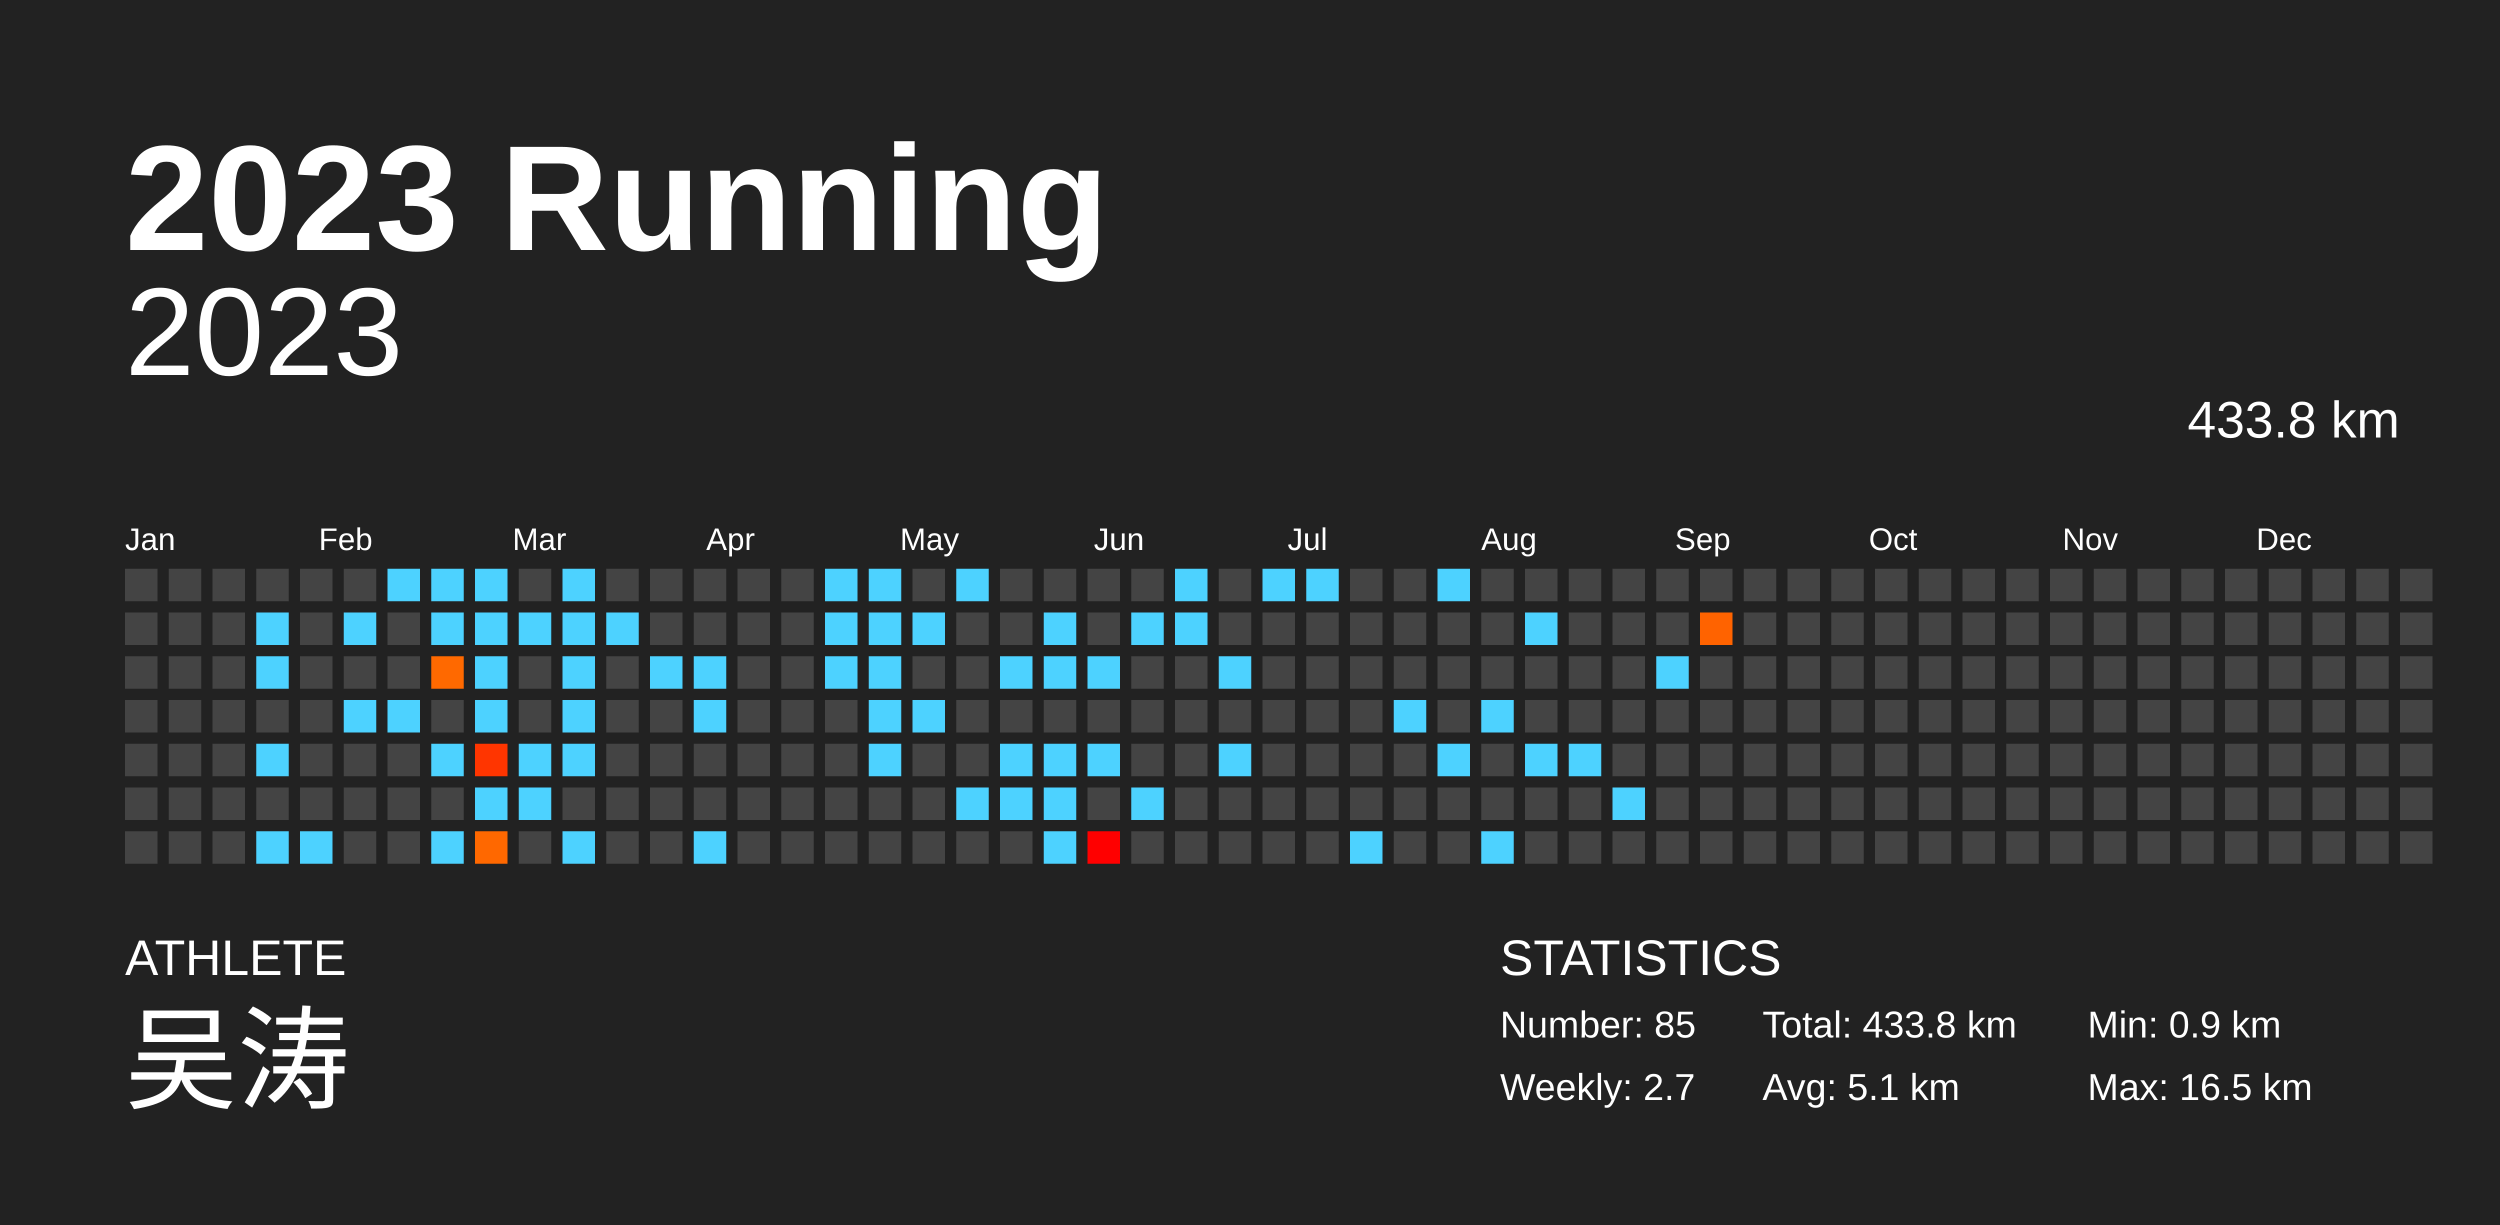
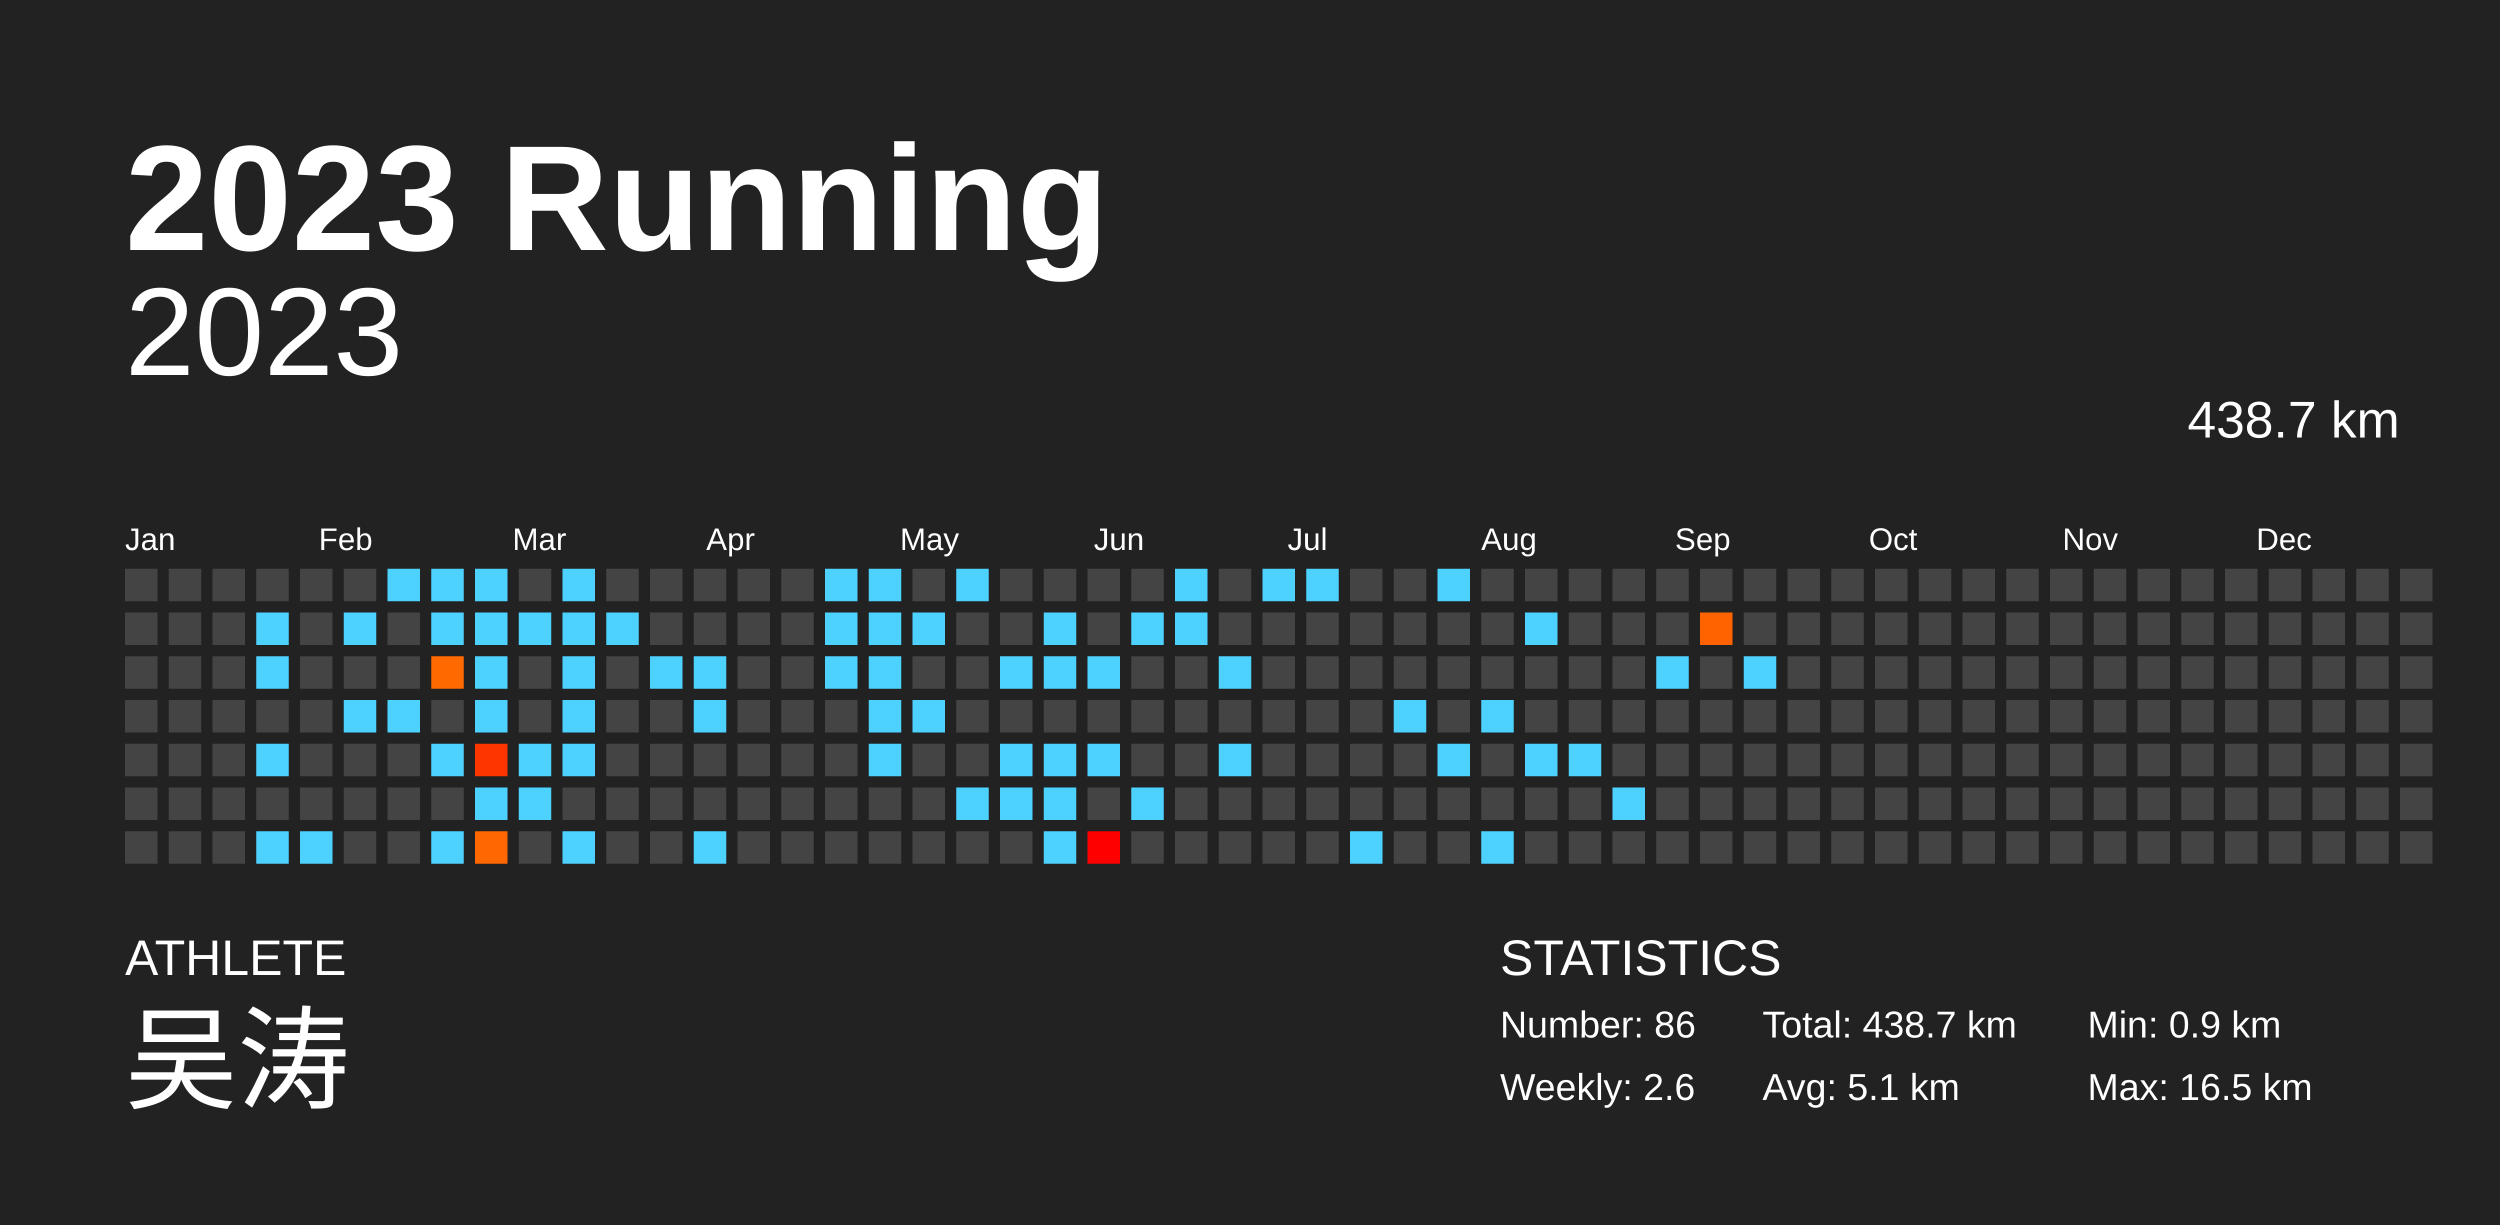
<svg xmlns="http://www.w3.org/2000/svg" baseProfile="full" height="98mm" version="1.1" viewBox="0,0,200,98" width="200mm">
  <defs />
  <rect fill="#222222" height="98" width="200" x="0" y="0" />
  <text fill="#FFFFFF" style="font-size:12px; font-family:Arial; font-weight:bold;" x="10" y="20">2023 Running</text>
  <text fill="#FFFFFF" style="font-size:4px; font-family:Arial" x="10" y="78">ATHLETE</text>
  <text fill="#FFFFFF" style="font-size:9px; font-family:Arial" x="10" y="88">吴涛</text>
  <text fill="#FFFFFF" style="font-size:4px; font-family:Arial" x="120" y="78">STATISTICS</text>
-   <text fill="#FFFFFF" style="font-size:3px; font-family:Arial" x="120" y="83">Number: 85</text>
-   <text fill="#FFFFFF" style="font-size:3px; font-family:Arial" x="120" y="88">Weekly: 2.7</text>
-   <text fill="#FFFFFF" style="font-size:3px; font-family:Arial" x="141" y="83">Total: 433.8 km</text>
+   <text fill="#FFFFFF" style="font-size:3px; font-family:Arial" x="120" y="83">Number: 86</text>
+   <text fill="#FFFFFF" style="font-size:3px; font-family:Arial" x="120" y="88">Weekly: 2.6</text>
+   <text fill="#FFFFFF" style="font-size:3px; font-family:Arial" x="141" y="83">Total: 438.7 km</text>
  <text fill="#FFFFFF" style="font-size:3px; font-family:Arial" x="141" y="88">Avg: 5.1 km</text>
  <text fill="#FFFFFF" style="font-size:3px; font-family:Arial" x="167" y="83">Min: 0.9 km</text>
  <text fill="#FFFFFF" style="font-size:3px; font-family:Arial" x="167" y="88">Max: 16.5 km</text>
  <text alignment-baseline="hanging" fill="#FFFFFF" style="font-size:10.0px; font-family:Arial;" x="10" y="30">2023</text>
-   <text alignment-baseline="hanging" fill="#FFFFFF" style="font-size:4.125px; font-family:Arial;" x="175" y="35">433.8 km</text>
+   <text alignment-baseline="hanging" fill="#FFFFFF" style="font-size:4.125px; font-family:Arial;" x="175" y="35">438.7 km</text>
  <text fill="#FFFFFF" style="font-size:2.5px; font-family:Arial" x="10.0" y="44">Jan</text>
  <text fill="#FFFFFF" style="font-size:2.5px; font-family:Arial" x="25.5" y="44">Feb</text>
  <text fill="#FFFFFF" style="font-size:2.5px; font-family:Arial" x="41.0" y="44">Mar</text>
  <text fill="#FFFFFF" style="font-size:2.5px; font-family:Arial" x="56.5" y="44">Apr</text>
  <text fill="#FFFFFF" style="font-size:2.5px; font-family:Arial" x="72.0" y="44">May</text>
  <text fill="#FFFFFF" style="font-size:2.5px; font-family:Arial" x="87.5" y="44">Jun</text>
  <text fill="#FFFFFF" style="font-size:2.5px; font-family:Arial" x="103.0" y="44">Jul</text>
  <text fill="#FFFFFF" style="font-size:2.5px; font-family:Arial" x="118.5" y="44">Aug</text>
  <text fill="#FFFFFF" style="font-size:2.5px; font-family:Arial" x="134.0" y="44">Sep</text>
  <text fill="#FFFFFF" style="font-size:2.5px; font-family:Arial" x="149.5" y="44">Oct</text>
  <text fill="#FFFFFF" style="font-size:2.5px; font-family:Arial" x="165.0" y="44">Nov</text>
  <text fill="#FFFFFF" style="font-size:2.5px; font-family:Arial" x="180.5" y="44">Dec</text>
  <rect fill="#444444" height="2.6" width="2.6" x="10.0" y="45.5" />
  <rect fill="#444444" height="2.6" width="2.6" x="10.0" y="49.0" />
  <rect fill="#444444" height="2.6" width="2.6" x="10.0" y="52.5" />
  <rect fill="#444444" height="2.6" width="2.6" x="10.0" y="56.0" />
  <rect fill="#444444" height="2.6" width="2.6" x="10.0" y="59.5" />
  <rect fill="#444444" height="2.6" width="2.6" x="10.0" y="63.0" />
  <rect fill="#444444" height="2.6" width="2.6" x="10.0" y="66.5" />
  <rect fill="#444444" height="2.6" width="2.6" x="13.5" y="45.5" />
  <rect fill="#444444" height="2.6" width="2.6" x="13.5" y="49.0" />
  <rect fill="#444444" height="2.6" width="2.6" x="13.5" y="52.5" />
  <rect fill="#444444" height="2.6" width="2.6" x="13.5" y="56.0" />
  <rect fill="#444444" height="2.6" width="2.6" x="13.5" y="59.5" />
  <rect fill="#444444" height="2.6" width="2.6" x="13.5" y="63.0" />
  <rect fill="#444444" height="2.6" width="2.6" x="13.5" y="66.5" />
  <rect fill="#444444" height="2.6" width="2.6" x="17.0" y="45.5" />
  <rect fill="#444444" height="2.6" width="2.6" x="17.0" y="49.0" />
  <rect fill="#444444" height="2.6" width="2.6" x="17.0" y="52.5" />
  <rect fill="#444444" height="2.6" width="2.6" x="17.0" y="56.0" />
  <rect fill="#444444" height="2.6" width="2.6" x="17.0" y="59.5" />
  <rect fill="#444444" height="2.6" width="2.6" x="17.0" y="63.0" />
  <rect fill="#444444" height="2.6" width="2.6" x="17.0" y="66.5" />
  <rect fill="#444444" height="2.6" width="2.6" x="20.5" y="45.5" />
  <rect fill="#4dd2ff" height="2.6" width="2.6" x="20.5" y="49.0" />
  <rect fill="#4dd2ff" height="2.6" width="2.6" x="20.5" y="52.5" />
  <rect fill="#444444" height="2.6" width="2.6" x="20.5" y="56.0" />
  <rect fill="#4dd2ff" height="2.6" width="2.6" x="20.5" y="59.5" />
  <rect fill="#444444" height="2.6" width="2.6" x="20.5" y="63.0" />
  <rect fill="#4dd2ff" height="2.6" width="2.6" x="20.5" y="66.5" />
  <rect fill="#444444" height="2.6" width="2.6" x="24.0" y="45.5" />
  <rect fill="#444444" height="2.6" width="2.6" x="24.0" y="49.0" />
  <rect fill="#444444" height="2.6" width="2.6" x="24.0" y="52.5" />
  <rect fill="#444444" height="2.6" width="2.6" x="24.0" y="56.0" />
  <rect fill="#444444" height="2.6" width="2.6" x="24.0" y="59.5" />
  <rect fill="#444444" height="2.6" width="2.6" x="24.0" y="63.0" />
  <rect fill="#4dd2ff" height="2.6" width="2.6" x="24.0" y="66.5" />
  <rect fill="#444444" height="2.6" width="2.6" x="27.5" y="45.5" />
  <rect fill="#4dd2ff" height="2.6" width="2.6" x="27.5" y="49.0" />
  <rect fill="#444444" height="2.6" width="2.6" x="27.5" y="52.5" />
  <rect fill="#4dd2ff" height="2.6" width="2.6" x="27.5" y="56.0" />
  <rect fill="#444444" height="2.6" width="2.6" x="27.5" y="59.5" />
  <rect fill="#444444" height="2.6" width="2.6" x="27.5" y="63.0" />
  <rect fill="#444444" height="2.6" width="2.6" x="27.5" y="66.5" />
  <rect fill="#4dd2ff" height="2.6" width="2.6" x="31.0" y="45.5" />
  <rect fill="#444444" height="2.6" width="2.6" x="31.0" y="49.0" />
  <rect fill="#444444" height="2.6" width="2.6" x="31.0" y="52.5" />
  <rect fill="#4dd2ff" height="2.6" width="2.6" x="31.0" y="56.0" />
  <rect fill="#444444" height="2.6" width="2.6" x="31.0" y="59.5" />
  <rect fill="#444444" height="2.6" width="2.6" x="31.0" y="63.0" />
  <rect fill="#444444" height="2.6" width="2.6" x="31.0" y="66.5" />
  <rect fill="#4dd2ff" height="2.6" width="2.6" x="34.5" y="45.5" />
  <rect fill="#4dd2ff" height="2.6" width="2.6" x="34.5" y="49.0" />
  <rect fill="#ff6900" height="2.6" width="2.6" x="34.5" y="52.5" />
  <rect fill="#444444" height="2.6" width="2.6" x="34.5" y="56.0" />
  <rect fill="#4dd2ff" height="2.6" width="2.6" x="34.5" y="59.5" />
  <rect fill="#444444" height="2.6" width="2.6" x="34.5" y="63.0" />
  <rect fill="#4dd2ff" height="2.6" width="2.6" x="34.5" y="66.5" />
  <rect fill="#4dd2ff" height="2.6" width="2.6" x="38.0" y="45.5" />
  <rect fill="#4dd2ff" height="2.6" width="2.6" x="38.0" y="49.0" />
  <rect fill="#4dd2ff" height="2.6" width="2.6" x="38.0" y="52.5" />
  <rect fill="#4dd2ff" height="2.6" width="2.6" x="38.0" y="56.0" />
  <rect fill="#ff3500" height="2.6" width="2.6" x="38.0" y="59.5" />
  <rect fill="#4dd2ff" height="2.6" width="2.6" x="38.0" y="63.0" />
  <rect fill="#ff6800" height="2.6" width="2.6" x="38.0" y="66.5" />
  <rect fill="#444444" height="2.6" width="2.6" x="41.5" y="45.5" />
  <rect fill="#4dd2ff" height="2.6" width="2.6" x="41.5" y="49.0" />
  <rect fill="#444444" height="2.6" width="2.6" x="41.5" y="52.5" />
  <rect fill="#444444" height="2.6" width="2.6" x="41.5" y="56.0" />
  <rect fill="#4dd2ff" height="2.6" width="2.6" x="41.5" y="59.5" />
  <rect fill="#4dd2ff" height="2.6" width="2.6" x="41.5" y="63.0" />
  <rect fill="#444444" height="2.6" width="2.6" x="41.5" y="66.5" />
  <rect fill="#4dd2ff" height="2.6" width="2.6" x="45.0" y="45.5" />
  <rect fill="#4dd2ff" height="2.6" width="2.6" x="45.0" y="49.0" />
  <rect fill="#4dd2ff" height="2.6" width="2.6" x="45.0" y="52.5" />
  <rect fill="#4dd2ff" height="2.6" width="2.6" x="45.0" y="56.0" />
  <rect fill="#4dd2ff" height="2.6" width="2.6" x="45.0" y="59.5" />
  <rect fill="#444444" height="2.6" width="2.6" x="45.0" y="63.0" />
  <rect fill="#4dd2ff" height="2.6" width="2.6" x="45.0" y="66.5" />
  <rect fill="#444444" height="2.6" width="2.6" x="48.5" y="45.5" />
  <rect fill="#4dd2ff" height="2.6" width="2.6" x="48.5" y="49.0" />
  <rect fill="#444444" height="2.6" width="2.6" x="48.5" y="52.5" />
  <rect fill="#444444" height="2.6" width="2.6" x="48.5" y="56.0" />
  <rect fill="#444444" height="2.6" width="2.6" x="48.5" y="59.5" />
  <rect fill="#444444" height="2.6" width="2.6" x="48.5" y="63.0" />
  <rect fill="#444444" height="2.6" width="2.6" x="48.5" y="66.5" />
  <rect fill="#444444" height="2.6" width="2.6" x="52.0" y="45.5" />
  <rect fill="#444444" height="2.6" width="2.6" x="52.0" y="49.0" />
  <rect fill="#4dd2ff" height="2.6" width="2.6" x="52.0" y="52.5" />
  <rect fill="#444444" height="2.6" width="2.6" x="52.0" y="56.0" />
  <rect fill="#444444" height="2.6" width="2.6" x="52.0" y="59.5" />
  <rect fill="#444444" height="2.6" width="2.6" x="52.0" y="63.0" />
  <rect fill="#444444" height="2.6" width="2.6" x="52.0" y="66.5" />
  <rect fill="#444444" height="2.6" width="2.6" x="55.5" y="45.5" />
  <rect fill="#444444" height="2.6" width="2.6" x="55.5" y="49.0" />
  <rect fill="#4dd2ff" height="2.6" width="2.6" x="55.5" y="52.5" />
  <rect fill="#4dd2ff" height="2.6" width="2.6" x="55.5" y="56.0" />
  <rect fill="#444444" height="2.6" width="2.6" x="55.5" y="59.5" />
  <rect fill="#444444" height="2.6" width="2.6" x="55.5" y="63.0" />
  <rect fill="#4dd2ff" height="2.6" width="2.6" x="55.5" y="66.5" />
  <rect fill="#444444" height="2.6" width="2.6" x="59.0" y="45.5" />
  <rect fill="#444444" height="2.6" width="2.6" x="59.0" y="49.0" />
  <rect fill="#444444" height="2.6" width="2.6" x="59.0" y="52.5" />
  <rect fill="#444444" height="2.6" width="2.6" x="59.0" y="56.0" />
  <rect fill="#444444" height="2.6" width="2.6" x="59.0" y="59.5" />
  <rect fill="#444444" height="2.6" width="2.6" x="59.0" y="63.0" />
  <rect fill="#444444" height="2.6" width="2.6" x="59.0" y="66.5" />
  <rect fill="#444444" height="2.6" width="2.6" x="62.5" y="45.5" />
  <rect fill="#444444" height="2.6" width="2.6" x="62.5" y="49.0" />
  <rect fill="#444444" height="2.6" width="2.6" x="62.5" y="52.5" />
  <rect fill="#444444" height="2.6" width="2.6" x="62.5" y="56.0" />
  <rect fill="#444444" height="2.6" width="2.6" x="62.5" y="59.5" />
  <rect fill="#444444" height="2.6" width="2.6" x="62.5" y="63.0" />
  <rect fill="#444444" height="2.6" width="2.6" x="62.5" y="66.5" />
  <rect fill="#4dd2ff" height="2.6" width="2.6" x="66.0" y="45.5" />
  <rect fill="#4dd2ff" height="2.6" width="2.6" x="66.0" y="49.0" />
  <rect fill="#4dd2ff" height="2.6" width="2.6" x="66.0" y="52.5" />
  <rect fill="#444444" height="2.6" width="2.6" x="66.0" y="56.0" />
  <rect fill="#444444" height="2.6" width="2.6" x="66.0" y="59.5" />
  <rect fill="#444444" height="2.6" width="2.6" x="66.0" y="63.0" />
  <rect fill="#444444" height="2.6" width="2.6" x="66.0" y="66.5" />
  <rect fill="#4dd2ff" height="2.6" width="2.6" x="69.5" y="45.5" />
  <rect fill="#4dd2ff" height="2.6" width="2.6" x="69.5" y="49.0" />
  <rect fill="#4dd2ff" height="2.6" width="2.6" x="69.5" y="52.5" />
  <rect fill="#4dd2ff" height="2.6" width="2.6" x="69.5" y="56.0" />
  <rect fill="#4dd2ff" height="2.6" width="2.6" x="69.5" y="59.5" />
  <rect fill="#444444" height="2.6" width="2.6" x="69.5" y="63.0" />
  <rect fill="#444444" height="2.6" width="2.6" x="69.5" y="66.5" />
  <rect fill="#444444" height="2.6" width="2.6" x="73.0" y="45.5" />
  <rect fill="#4dd2ff" height="2.6" width="2.6" x="73.0" y="49.0" />
  <rect fill="#444444" height="2.6" width="2.6" x="73.0" y="52.5" />
  <rect fill="#4dd2ff" height="2.6" width="2.6" x="73.0" y="56.0" />
  <rect fill="#444444" height="2.6" width="2.6" x="73.0" y="59.5" />
  <rect fill="#444444" height="2.6" width="2.6" x="73.0" y="63.0" />
  <rect fill="#444444" height="2.6" width="2.6" x="73.0" y="66.5" />
  <rect fill="#4dd2ff" height="2.6" width="2.6" x="76.5" y="45.5" />
  <rect fill="#444444" height="2.6" width="2.6" x="76.5" y="49.0" />
  <rect fill="#444444" height="2.6" width="2.6" x="76.5" y="52.5" />
  <rect fill="#444444" height="2.6" width="2.6" x="76.5" y="56.0" />
  <rect fill="#444444" height="2.6" width="2.6" x="76.5" y="59.5" />
  <rect fill="#4dd2ff" height="2.6" width="2.6" x="76.5" y="63.0" />
  <rect fill="#444444" height="2.6" width="2.6" x="76.5" y="66.5" />
  <rect fill="#444444" height="2.6" width="2.6" x="80.0" y="45.5" />
  <rect fill="#444444" height="2.6" width="2.6" x="80.0" y="49.0" />
  <rect fill="#4dd2ff" height="2.6" width="2.6" x="80.0" y="52.5" />
  <rect fill="#444444" height="2.6" width="2.6" x="80.0" y="56.0" />
  <rect fill="#4dd2ff" height="2.6" width="2.6" x="80.0" y="59.5" />
  <rect fill="#4dd2ff" height="2.6" width="2.6" x="80.0" y="63.0" />
  <rect fill="#444444" height="2.6" width="2.6" x="80.0" y="66.5" />
  <rect fill="#444444" height="2.6" width="2.6" x="83.5" y="45.5" />
  <rect fill="#4dd2ff" height="2.6" width="2.6" x="83.5" y="49.0" />
  <rect fill="#4dd2ff" height="2.6" width="2.6" x="83.5" y="52.5" />
  <rect fill="#444444" height="2.6" width="2.6" x="83.5" y="56.0" />
  <rect fill="#4dd2ff" height="2.6" width="2.6" x="83.5" y="59.5" />
  <rect fill="#4dd2ff" height="2.6" width="2.6" x="83.5" y="63.0" />
  <rect fill="#4dd2ff" height="2.6" width="2.6" x="83.5" y="66.5" />
  <rect fill="#444444" height="2.6" width="2.6" x="87.0" y="45.5" />
  <rect fill="#444444" height="2.6" width="2.6" x="87.0" y="49.0" />
  <rect fill="#4dd2ff" height="2.6" width="2.6" x="87.0" y="52.5" />
  <rect fill="#444444" height="2.6" width="2.6" x="87.0" y="56.0" />
  <rect fill="#4dd2ff" height="2.6" width="2.6" x="87.0" y="59.5" />
  <rect fill="#444444" height="2.6" width="2.6" x="87.0" y="63.0" />
  <rect fill="#ff0000" height="2.6" width="2.6" x="87.0" y="66.5" />
  <rect fill="#444444" height="2.6" width="2.6" x="90.5" y="45.5" />
  <rect fill="#4dd2ff" height="2.6" width="2.6" x="90.5" y="49.0" />
  <rect fill="#444444" height="2.6" width="2.6" x="90.5" y="52.5" />
  <rect fill="#444444" height="2.6" width="2.6" x="90.5" y="56.0" />
  <rect fill="#444444" height="2.6" width="2.6" x="90.5" y="59.5" />
  <rect fill="#4dd2ff" height="2.6" width="2.6" x="90.5" y="63.0" />
  <rect fill="#444444" height="2.6" width="2.6" x="90.5" y="66.5" />
  <rect fill="#4dd2ff" height="2.6" width="2.6" x="94.0" y="45.5" />
  <rect fill="#4dd2ff" height="2.6" width="2.6" x="94.0" y="49.0" />
  <rect fill="#444444" height="2.6" width="2.6" x="94.0" y="52.5" />
  <rect fill="#444444" height="2.6" width="2.6" x="94.0" y="56.0" />
  <rect fill="#444444" height="2.6" width="2.6" x="94.0" y="59.5" />
  <rect fill="#444444" height="2.6" width="2.6" x="94.0" y="63.0" />
  <rect fill="#444444" height="2.6" width="2.6" x="94.0" y="66.5" />
  <rect fill="#444444" height="2.6" width="2.6" x="97.5" y="45.5" />
  <rect fill="#444444" height="2.6" width="2.6" x="97.5" y="49.0" />
  <rect fill="#4dd2ff" height="2.6" width="2.6" x="97.5" y="52.5" />
  <rect fill="#444444" height="2.6" width="2.6" x="97.5" y="56.0" />
  <rect fill="#4dd2ff" height="2.6" width="2.6" x="97.5" y="59.5" />
  <rect fill="#444444" height="2.6" width="2.6" x="97.5" y="63.0" />
  <rect fill="#444444" height="2.6" width="2.6" x="97.5" y="66.5" />
  <rect fill="#4dd2ff" height="2.6" width="2.6" x="101.0" y="45.5" />
  <rect fill="#444444" height="2.6" width="2.6" x="101.0" y="49.0" />
  <rect fill="#444444" height="2.6" width="2.6" x="101.0" y="52.5" />
  <rect fill="#444444" height="2.6" width="2.6" x="101.0" y="56.0" />
  <rect fill="#444444" height="2.6" width="2.6" x="101.0" y="59.5" />
  <rect fill="#444444" height="2.6" width="2.6" x="101.0" y="63.0" />
  <rect fill="#444444" height="2.6" width="2.6" x="101.0" y="66.5" />
  <rect fill="#4dd2ff" height="2.6" width="2.6" x="104.5" y="45.5" />
  <rect fill="#444444" height="2.6" width="2.6" x="104.5" y="49.0" />
  <rect fill="#444444" height="2.6" width="2.6" x="104.5" y="52.5" />
  <rect fill="#444444" height="2.6" width="2.6" x="104.5" y="56.0" />
  <rect fill="#444444" height="2.6" width="2.6" x="104.5" y="59.5" />
  <rect fill="#444444" height="2.6" width="2.6" x="104.5" y="63.0" />
  <rect fill="#444444" height="2.6" width="2.6" x="104.5" y="66.5" />
  <rect fill="#444444" height="2.6" width="2.6" x="108.0" y="45.5" />
  <rect fill="#444444" height="2.6" width="2.6" x="108.0" y="49.0" />
  <rect fill="#444444" height="2.6" width="2.6" x="108.0" y="52.5" />
  <rect fill="#444444" height="2.6" width="2.6" x="108.0" y="56.0" />
  <rect fill="#444444" height="2.6" width="2.6" x="108.0" y="59.5" />
  <rect fill="#444444" height="2.6" width="2.6" x="108.0" y="63.0" />
  <rect fill="#4dd2ff" height="2.6" width="2.6" x="108.0" y="66.5" />
  <rect fill="#444444" height="2.6" width="2.6" x="111.5" y="45.5" />
  <rect fill="#444444" height="2.6" width="2.6" x="111.5" y="49.0" />
  <rect fill="#444444" height="2.6" width="2.6" x="111.5" y="52.5" />
  <rect fill="#4dd2ff" height="2.6" width="2.6" x="111.5" y="56.0" />
  <rect fill="#444444" height="2.6" width="2.6" x="111.5" y="59.5" />
  <rect fill="#444444" height="2.6" width="2.6" x="111.5" y="63.0" />
  <rect fill="#444444" height="2.6" width="2.6" x="111.5" y="66.5" />
  <rect fill="#4dd2ff" height="2.6" width="2.6" x="115.0" y="45.5" />
  <rect fill="#444444" height="2.6" width="2.6" x="115.0" y="49.0" />
  <rect fill="#444444" height="2.6" width="2.6" x="115.0" y="52.5" />
  <rect fill="#444444" height="2.6" width="2.6" x="115.0" y="56.0" />
  <rect fill="#4dd2ff" height="2.6" width="2.6" x="115.0" y="59.5" />
  <rect fill="#444444" height="2.6" width="2.6" x="115.0" y="63.0" />
  <rect fill="#444444" height="2.6" width="2.6" x="115.0" y="66.5" />
  <rect fill="#444444" height="2.6" width="2.6" x="118.5" y="45.5" />
  <rect fill="#444444" height="2.6" width="2.6" x="118.5" y="49.0" />
  <rect fill="#444444" height="2.6" width="2.6" x="118.5" y="52.5" />
  <rect fill="#4dd2ff" height="2.6" width="2.6" x="118.5" y="56.0" />
  <rect fill="#444444" height="2.6" width="2.6" x="118.5" y="59.5" />
  <rect fill="#444444" height="2.6" width="2.6" x="118.5" y="63.0" />
  <rect fill="#4dd2ff" height="2.6" width="2.6" x="118.5" y="66.5" />
  <rect fill="#444444" height="2.6" width="2.6" x="122.0" y="45.5" />
  <rect fill="#4dd2ff" height="2.6" width="2.6" x="122.0" y="49.0" />
  <rect fill="#444444" height="2.6" width="2.6" x="122.0" y="52.5" />
  <rect fill="#444444" height="2.6" width="2.6" x="122.0" y="56.0" />
  <rect fill="#4dd2ff" height="2.6" width="2.6" x="122.0" y="59.5" />
  <rect fill="#444444" height="2.6" width="2.6" x="122.0" y="63.0" />
  <rect fill="#444444" height="2.6" width="2.6" x="122.0" y="66.5" />
  <rect fill="#444444" height="2.6" width="2.6" x="125.5" y="45.5" />
  <rect fill="#444444" height="2.6" width="2.6" x="125.5" y="49.0" />
  <rect fill="#444444" height="2.6" width="2.6" x="125.5" y="52.5" />
  <rect fill="#444444" height="2.6" width="2.6" x="125.5" y="56.0" />
  <rect fill="#4dd2ff" height="2.6" width="2.6" x="125.5" y="59.5" />
  <rect fill="#444444" height="2.6" width="2.6" x="125.5" y="63.0" />
  <rect fill="#444444" height="2.6" width="2.6" x="125.5" y="66.5" />
  <rect fill="#444444" height="2.6" width="2.6" x="129.0" y="45.5" />
  <rect fill="#444444" height="2.6" width="2.6" x="129.0" y="49.0" />
  <rect fill="#444444" height="2.6" width="2.6" x="129.0" y="52.5" />
  <rect fill="#444444" height="2.6" width="2.6" x="129.0" y="56.0" />
  <rect fill="#444444" height="2.6" width="2.6" x="129.0" y="59.5" />
  <rect fill="#4dd2ff" height="2.6" width="2.6" x="129.0" y="63.0" />
  <rect fill="#444444" height="2.6" width="2.6" x="129.0" y="66.5" />
  <rect fill="#444444" height="2.6" width="2.6" x="132.5" y="45.5" />
  <rect fill="#444444" height="2.6" width="2.6" x="132.5" y="49.0" />
  <rect fill="#4dd2ff" height="2.6" width="2.6" x="132.5" y="52.5" />
  <rect fill="#444444" height="2.6" width="2.6" x="132.5" y="56.0" />
  <rect fill="#444444" height="2.6" width="2.6" x="132.5" y="59.5" />
  <rect fill="#444444" height="2.6" width="2.6" x="132.5" y="63.0" />
  <rect fill="#444444" height="2.6" width="2.6" x="132.5" y="66.5" />
  <rect fill="#444444" height="2.6" width="2.6" x="136.0" y="45.5" />
  <rect fill="#ff6300" height="2.6" width="2.6" x="136.0" y="49.0" />
  <rect fill="#444444" height="2.6" width="2.6" x="136.0" y="52.5" />
  <rect fill="#444444" height="2.6" width="2.6" x="136.0" y="56.0" />
  <rect fill="#444444" height="2.6" width="2.6" x="136.0" y="59.5" />
  <rect fill="#444444" height="2.6" width="2.6" x="136.0" y="63.0" />
  <rect fill="#444444" height="2.6" width="2.6" x="136.0" y="66.5" />
  <rect fill="#444444" height="2.6" width="2.6" x="139.5" y="45.5" />
  <rect fill="#444444" height="2.6" width="2.6" x="139.5" y="49.0" />
-   <rect fill="#444444" height="2.6" width="2.6" x="139.5" y="52.5" />
+   <rect fill="#4dd2ff" height="2.6" width="2.6" x="139.5" y="52.5" />
  <rect fill="#444444" height="2.6" width="2.6" x="139.5" y="56.0" />
  <rect fill="#444444" height="2.6" width="2.6" x="139.5" y="59.5" />
  <rect fill="#444444" height="2.6" width="2.6" x="139.5" y="63.0" />
  <rect fill="#444444" height="2.6" width="2.6" x="139.5" y="66.5" />
  <rect fill="#444444" height="2.6" width="2.6" x="143.0" y="45.5" />
  <rect fill="#444444" height="2.6" width="2.6" x="143.0" y="49.0" />
  <rect fill="#444444" height="2.6" width="2.6" x="143.0" y="52.5" />
  <rect fill="#444444" height="2.6" width="2.6" x="143.0" y="56.0" />
  <rect fill="#444444" height="2.6" width="2.6" x="143.0" y="59.5" />
  <rect fill="#444444" height="2.6" width="2.6" x="143.0" y="63.0" />
  <rect fill="#444444" height="2.6" width="2.6" x="143.0" y="66.5" />
  <rect fill="#444444" height="2.6" width="2.6" x="146.5" y="45.5" />
  <rect fill="#444444" height="2.6" width="2.6" x="146.5" y="49.0" />
  <rect fill="#444444" height="2.6" width="2.6" x="146.5" y="52.5" />
  <rect fill="#444444" height="2.6" width="2.6" x="146.5" y="56.0" />
  <rect fill="#444444" height="2.6" width="2.6" x="146.5" y="59.5" />
  <rect fill="#444444" height="2.6" width="2.6" x="146.5" y="63.0" />
  <rect fill="#444444" height="2.6" width="2.6" x="146.5" y="66.5" />
  <rect fill="#444444" height="2.6" width="2.6" x="150.0" y="45.5" />
  <rect fill="#444444" height="2.6" width="2.6" x="150.0" y="49.0" />
  <rect fill="#444444" height="2.6" width="2.6" x="150.0" y="52.5" />
  <rect fill="#444444" height="2.6" width="2.6" x="150.0" y="56.0" />
  <rect fill="#444444" height="2.6" width="2.6" x="150.0" y="59.5" />
  <rect fill="#444444" height="2.6" width="2.6" x="150.0" y="63.0" />
  <rect fill="#444444" height="2.6" width="2.6" x="150.0" y="66.5" />
  <rect fill="#444444" height="2.6" width="2.6" x="153.5" y="45.5" />
  <rect fill="#444444" height="2.6" width="2.6" x="153.5" y="49.0" />
  <rect fill="#444444" height="2.6" width="2.6" x="153.5" y="52.5" />
  <rect fill="#444444" height="2.6" width="2.6" x="153.5" y="56.0" />
  <rect fill="#444444" height="2.6" width="2.6" x="153.5" y="59.5" />
  <rect fill="#444444" height="2.6" width="2.6" x="153.5" y="63.0" />
  <rect fill="#444444" height="2.6" width="2.6" x="153.5" y="66.5" />
  <rect fill="#444444" height="2.6" width="2.6" x="157.0" y="45.5" />
  <rect fill="#444444" height="2.6" width="2.6" x="157.0" y="49.0" />
  <rect fill="#444444" height="2.6" width="2.6" x="157.0" y="52.5" />
  <rect fill="#444444" height="2.6" width="2.6" x="157.0" y="56.0" />
  <rect fill="#444444" height="2.6" width="2.6" x="157.0" y="59.5" />
  <rect fill="#444444" height="2.6" width="2.6" x="157.0" y="63.0" />
  <rect fill="#444444" height="2.6" width="2.6" x="157.0" y="66.5" />
  <rect fill="#444444" height="2.6" width="2.6" x="160.5" y="45.5" />
  <rect fill="#444444" height="2.6" width="2.6" x="160.5" y="49.0" />
  <rect fill="#444444" height="2.6" width="2.6" x="160.5" y="52.5" />
  <rect fill="#444444" height="2.6" width="2.6" x="160.5" y="56.0" />
  <rect fill="#444444" height="2.6" width="2.6" x="160.5" y="59.5" />
  <rect fill="#444444" height="2.6" width="2.6" x="160.5" y="63.0" />
  <rect fill="#444444" height="2.6" width="2.6" x="160.5" y="66.5" />
  <rect fill="#444444" height="2.6" width="2.6" x="164.0" y="45.5" />
  <rect fill="#444444" height="2.6" width="2.6" x="164.0" y="49.0" />
  <rect fill="#444444" height="2.6" width="2.6" x="164.0" y="52.5" />
  <rect fill="#444444" height="2.6" width="2.6" x="164.0" y="56.0" />
  <rect fill="#444444" height="2.6" width="2.6" x="164.0" y="59.5" />
  <rect fill="#444444" height="2.6" width="2.6" x="164.0" y="63.0" />
  <rect fill="#444444" height="2.6" width="2.6" x="164.0" y="66.5" />
  <rect fill="#444444" height="2.6" width="2.6" x="167.5" y="45.5" />
  <rect fill="#444444" height="2.6" width="2.6" x="167.5" y="49.0" />
  <rect fill="#444444" height="2.6" width="2.6" x="167.5" y="52.5" />
  <rect fill="#444444" height="2.6" width="2.6" x="167.5" y="56.0" />
  <rect fill="#444444" height="2.6" width="2.6" x="167.5" y="59.5" />
  <rect fill="#444444" height="2.6" width="2.6" x="167.5" y="63.0" />
  <rect fill="#444444" height="2.6" width="2.6" x="167.5" y="66.5" />
  <rect fill="#444444" height="2.6" width="2.6" x="171.0" y="45.5" />
  <rect fill="#444444" height="2.6" width="2.6" x="171.0" y="49.0" />
  <rect fill="#444444" height="2.6" width="2.6" x="171.0" y="52.5" />
  <rect fill="#444444" height="2.6" width="2.6" x="171.0" y="56.0" />
  <rect fill="#444444" height="2.6" width="2.6" x="171.0" y="59.5" />
  <rect fill="#444444" height="2.6" width="2.6" x="171.0" y="63.0" />
  <rect fill="#444444" height="2.6" width="2.6" x="171.0" y="66.5" />
  <rect fill="#444444" height="2.6" width="2.6" x="174.5" y="45.5" />
  <rect fill="#444444" height="2.6" width="2.6" x="174.5" y="49.0" />
  <rect fill="#444444" height="2.6" width="2.6" x="174.5" y="52.5" />
  <rect fill="#444444" height="2.6" width="2.6" x="174.5" y="56.0" />
  <rect fill="#444444" height="2.6" width="2.6" x="174.5" y="59.5" />
  <rect fill="#444444" height="2.6" width="2.6" x="174.5" y="63.0" />
  <rect fill="#444444" height="2.6" width="2.6" x="174.5" y="66.5" />
  <rect fill="#444444" height="2.6" width="2.6" x="178.0" y="45.5" />
  <rect fill="#444444" height="2.6" width="2.6" x="178.0" y="49.0" />
  <rect fill="#444444" height="2.6" width="2.6" x="178.0" y="52.5" />
  <rect fill="#444444" height="2.6" width="2.6" x="178.0" y="56.0" />
  <rect fill="#444444" height="2.6" width="2.6" x="178.0" y="59.5" />
  <rect fill="#444444" height="2.6" width="2.6" x="178.0" y="63.0" />
  <rect fill="#444444" height="2.6" width="2.6" x="178.0" y="66.5" />
  <rect fill="#444444" height="2.6" width="2.6" x="181.5" y="45.5" />
  <rect fill="#444444" height="2.6" width="2.6" x="181.5" y="49.0" />
  <rect fill="#444444" height="2.6" width="2.6" x="181.5" y="52.5" />
  <rect fill="#444444" height="2.6" width="2.6" x="181.5" y="56.0" />
  <rect fill="#444444" height="2.6" width="2.6" x="181.5" y="59.5" />
  <rect fill="#444444" height="2.6" width="2.6" x="181.5" y="63.0" />
  <rect fill="#444444" height="2.6" width="2.6" x="181.5" y="66.5" />
  <rect fill="#444444" height="2.6" width="2.6" x="185.0" y="45.5" />
  <rect fill="#444444" height="2.6" width="2.6" x="185.0" y="49.0" />
  <rect fill="#444444" height="2.6" width="2.6" x="185.0" y="52.5" />
  <rect fill="#444444" height="2.6" width="2.6" x="185.0" y="56.0" />
  <rect fill="#444444" height="2.6" width="2.6" x="185.0" y="59.5" />
  <rect fill="#444444" height="2.6" width="2.6" x="185.0" y="63.0" />
  <rect fill="#444444" height="2.6" width="2.6" x="185.0" y="66.5" />
  <rect fill="#444444" height="2.6" width="2.6" x="188.5" y="45.5" />
  <rect fill="#444444" height="2.6" width="2.6" x="188.5" y="49.0" />
  <rect fill="#444444" height="2.6" width="2.6" x="188.5" y="52.5" />
  <rect fill="#444444" height="2.6" width="2.6" x="188.5" y="56.0" />
  <rect fill="#444444" height="2.6" width="2.6" x="188.5" y="59.5" />
  <rect fill="#444444" height="2.6" width="2.6" x="188.5" y="63.0" />
  <rect fill="#444444" height="2.6" width="2.6" x="188.5" y="66.5" />
  <rect fill="#444444" height="2.6" width="2.6" x="192.0" y="45.5" />
  <rect fill="#444444" height="2.6" width="2.6" x="192.0" y="49.0" />
  <rect fill="#444444" height="2.6" width="2.6" x="192.0" y="52.5" />
  <rect fill="#444444" height="2.6" width="2.6" x="192.0" y="56.0" />
  <rect fill="#444444" height="2.6" width="2.6" x="192.0" y="59.5" />
  <rect fill="#444444" height="2.6" width="2.6" x="192.0" y="63.0" />
  <rect fill="#444444" height="2.6" width="2.6" x="192.0" y="66.5" />
</svg>
